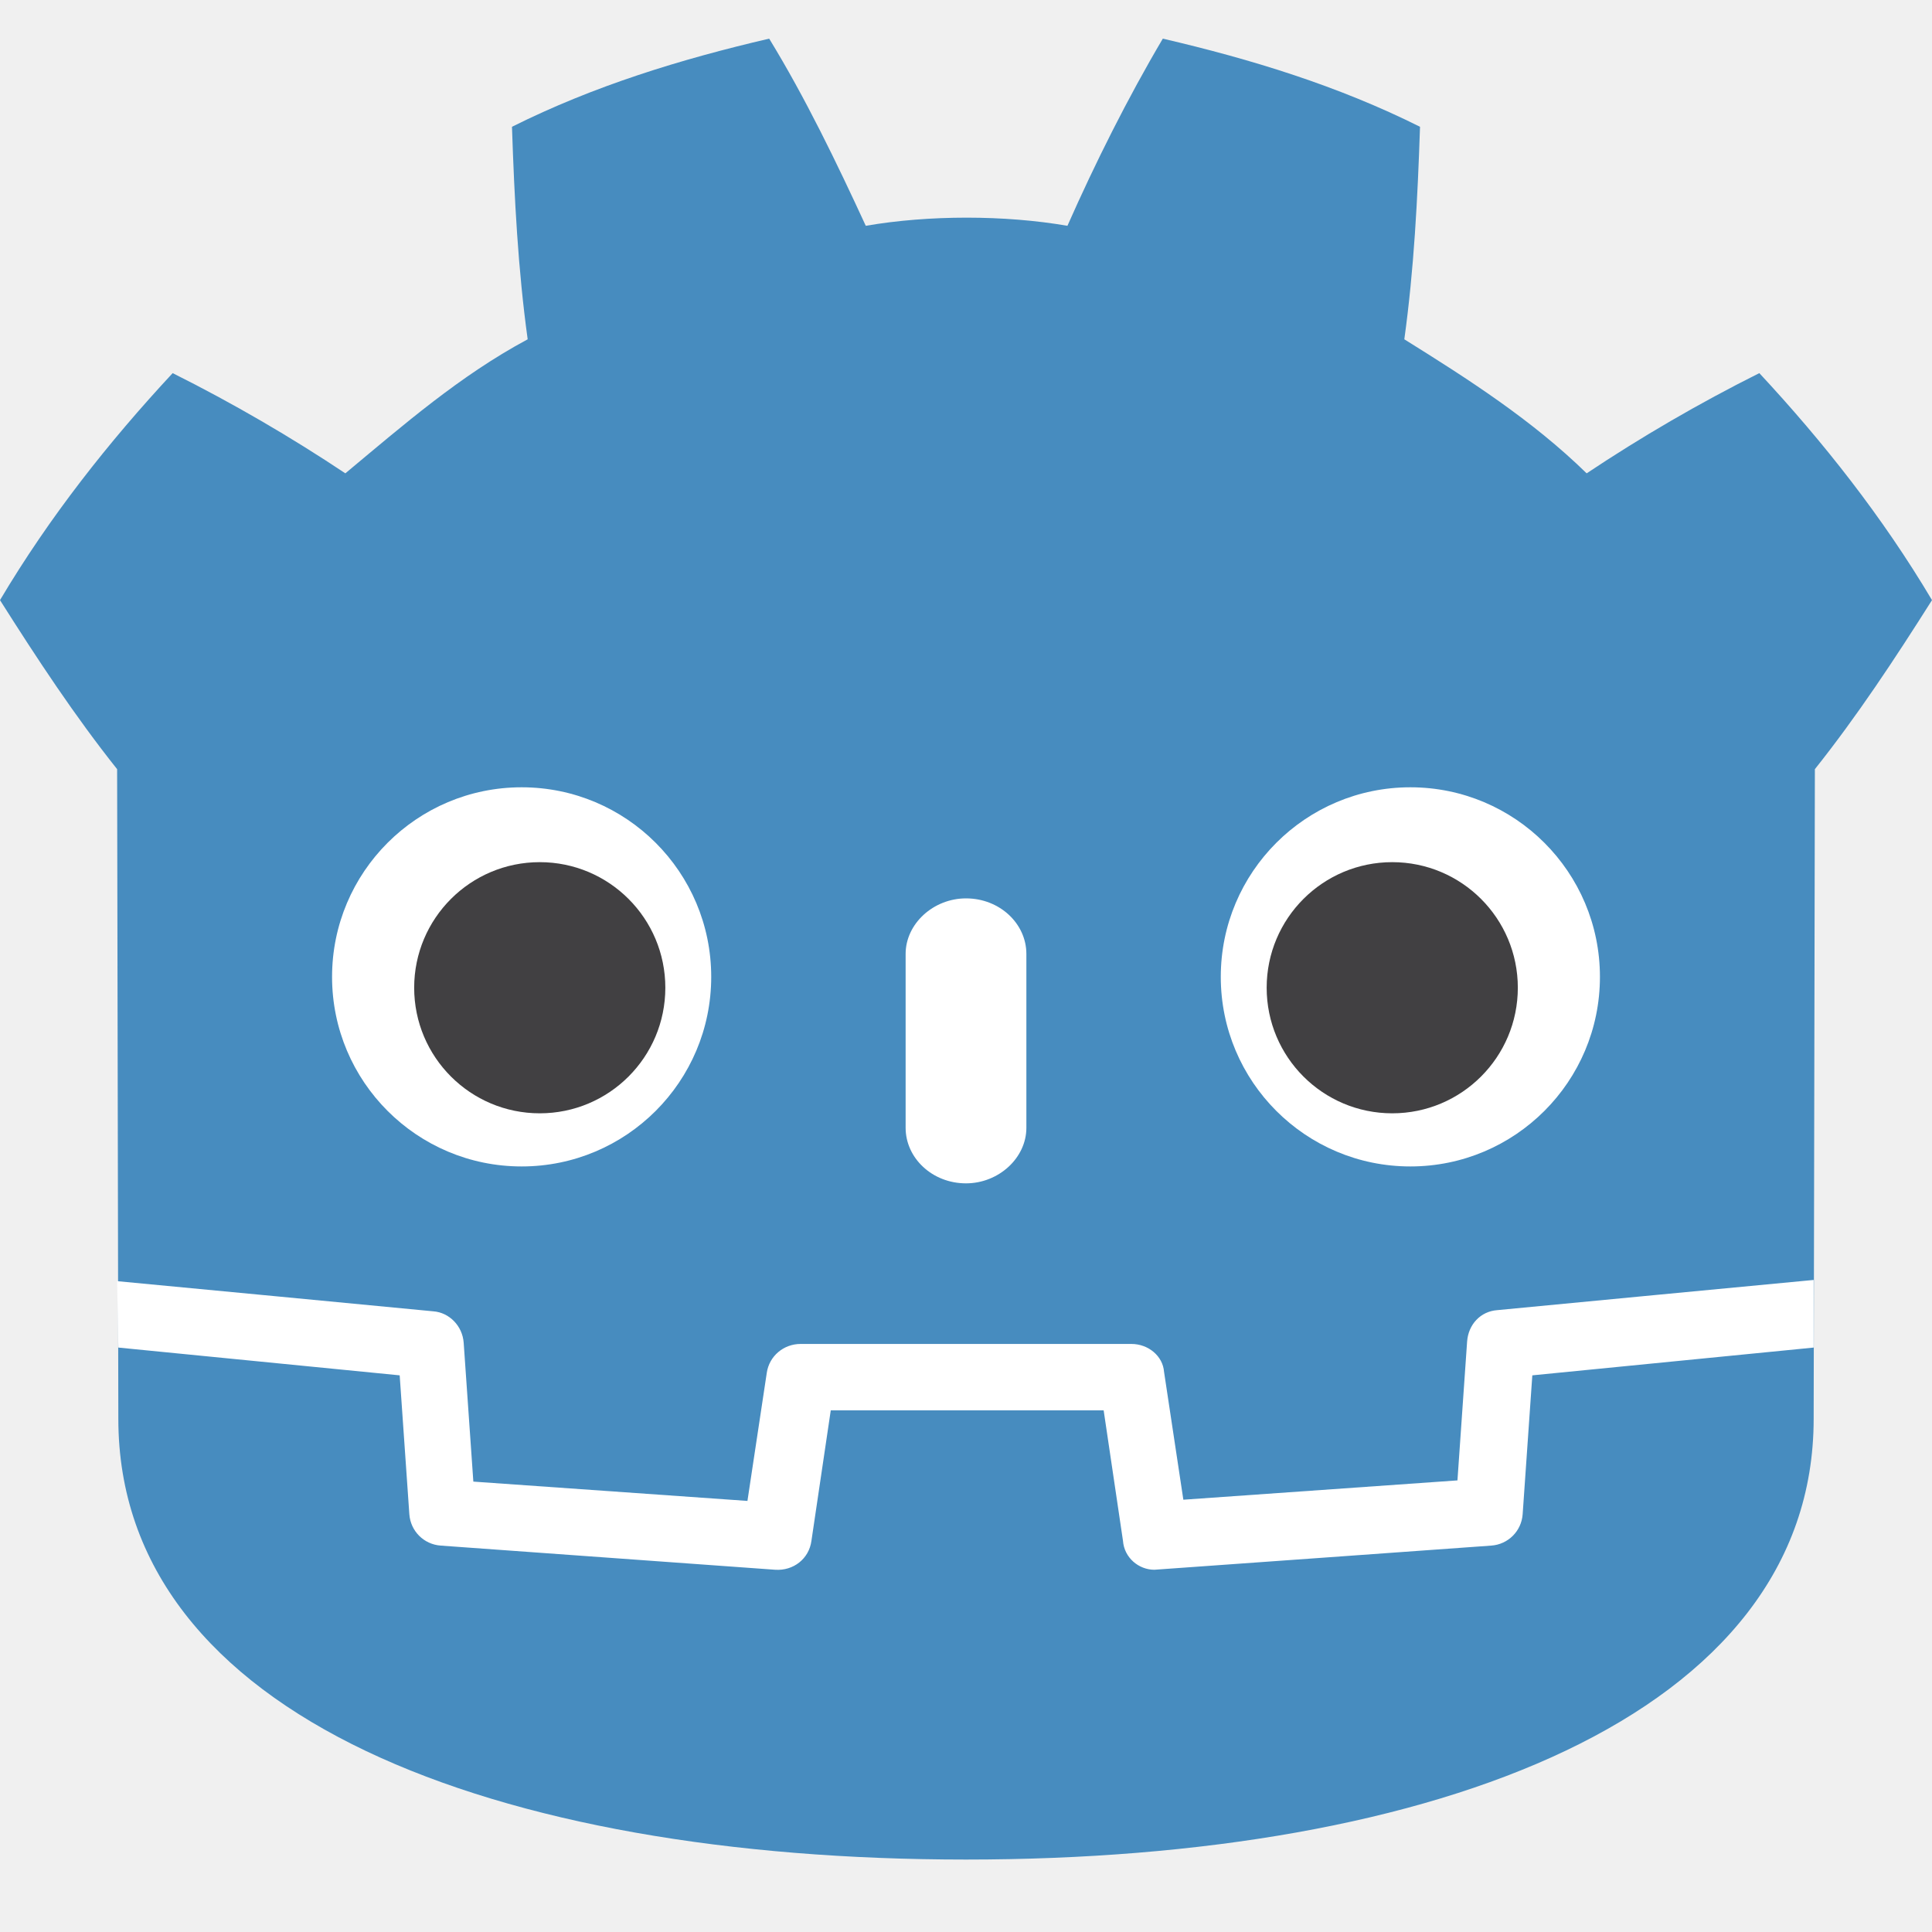
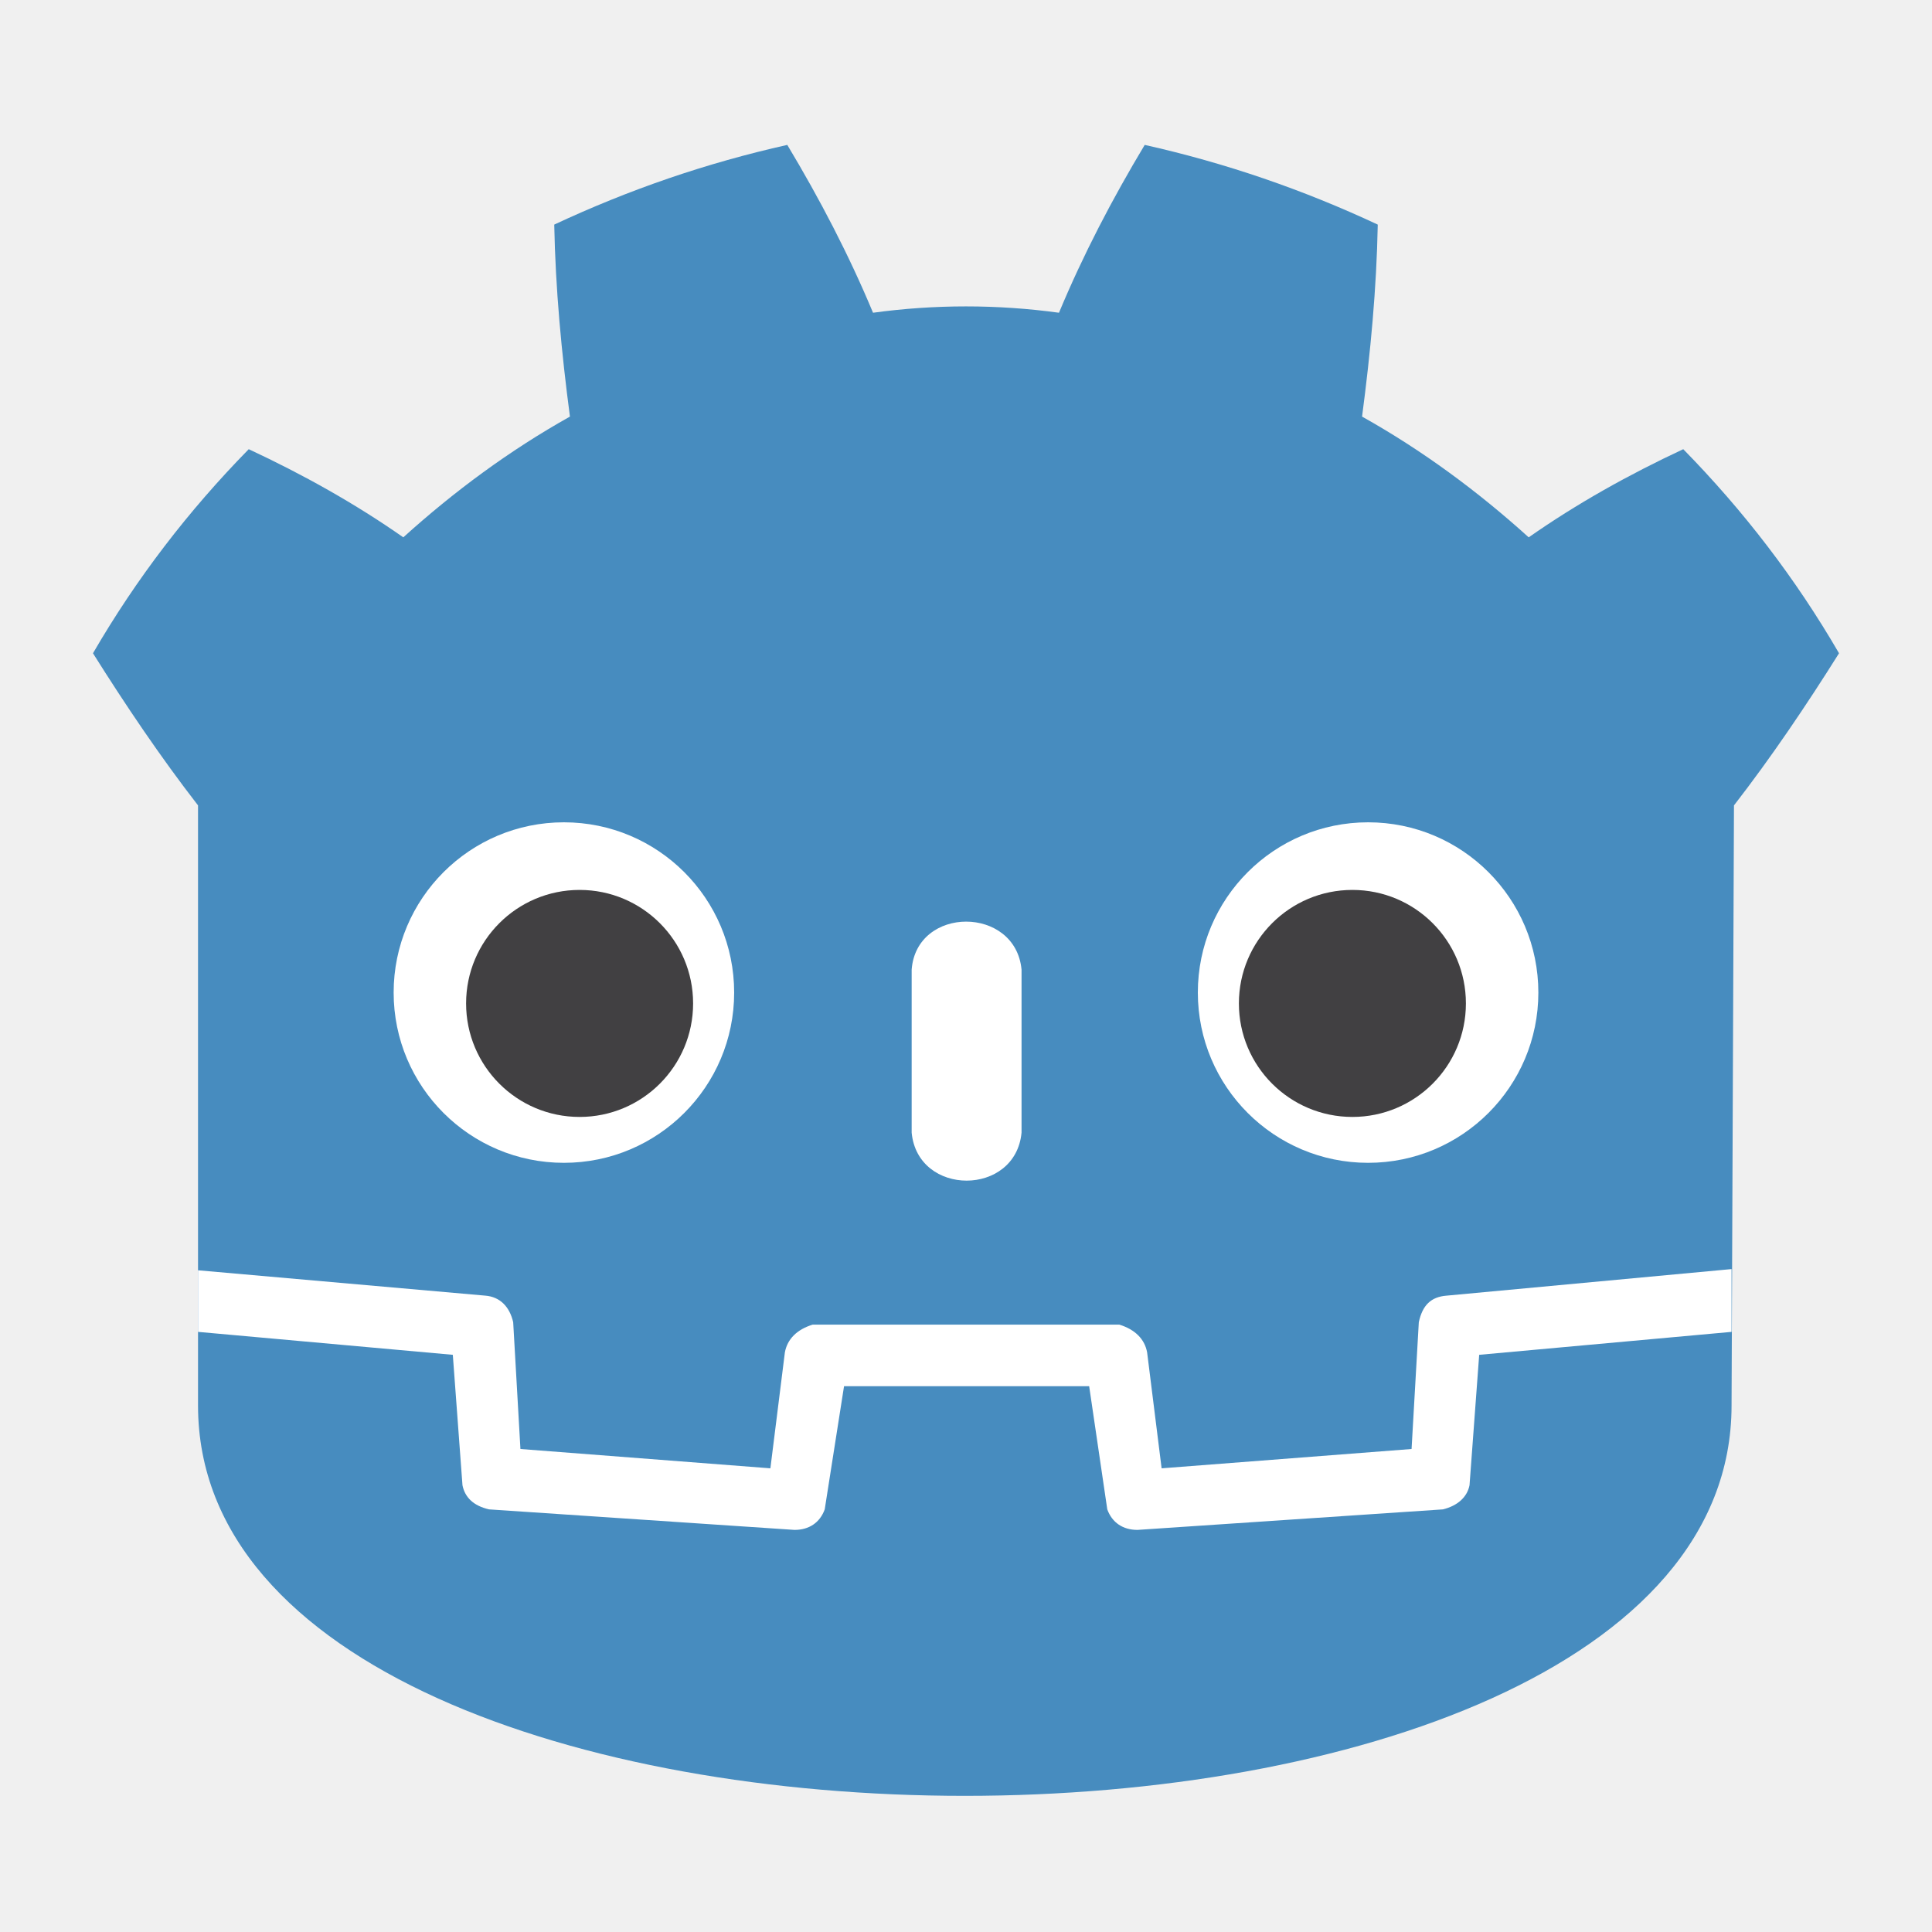
<svg xmlns="http://www.w3.org/2000/svg" height="16" viewBox="0 0 16 16" width="16" version="1.1" id="application_icon">
  <defs id="base_definitions" />
  <g id="base_layer">
-     <path id="head" d="M 6.37,0.32 C 5.64,0.49 4.92,0.71 4.24,1.05 4.26,1.65 4.29,2.23 4.37,2.81 3.81,3.11 3.34,3.52 2.86,3.92 2.41,3.62 1.93,3.34 1.43,3.09 0.9,3.66 0.41,4.28 0,4.97 c 0.31,0.49 0.62,0.96 0.97,1.4 0,0 0.01,5.32 0.01,5.38 0,2.47 3.13,3.65 7.02,3.65 3.89,-0 7.02,-1.19 7.02,-3.65 0,-0.06 0.01,-5.38 0.01,-5.38 C 15.38,5.93 15.69,5.46 16,4.97 15.59,4.28 15.1,3.66 14.57,3.09 14.07,3.34 13.59,3.62 13.14,3.92 12.69,3.48 12.16,3.14 11.63,2.81 11.71,2.23 11.74,1.65 11.76,1.05 11.08,0.71 10.36,0.49 9.63,0.32 9.34,0.81 9.07,1.35 8.84,1.87 c -0.52,-0.09 -1.15,-0.09 -1.67,0 C 6.93,1.35 6.67,0.81 6.37,0.32 Z" fill="#478cbf" />
-     <circle id="eye_l" cx="4.32" cy="8.09" fill="#ffffff" r="1.57" />
-     <circle id="eye_r" cx="11.68" cy="8.09" fill="#ffffff" r="1.57" />
-     <path d="m 8,9.8 c -0.28,0 -0.5,-0.21 -0.5,-0.46 v -1.44 c 0,-0.25 0.23,-0.46 0.5,-0.46 0.28,0 0.5,0.21 0.5,0.46 v 1.44 c 0,0.25 -0.23,0.46 -0.5,0.46" fill="#ffffff" id="nose" />
-     <path id="mouth" d="m 0.98,11.16 2.33,0.23 0.08,1.15 c 0.01,0.14 0.12,0.25 0.26,0.26 L 6.42,13 c 0.15,0.01 0.28,-0.09 0.3,-0.24 l 0.16,-1.08 h 2.26 l 0.16,1.08 C 9.31,12.9 9.43,13 9.56,13 c 0.01,0 2.79,-0.2 2.79,-0.2 0.14,-0.01 0.25,-0.12 0.26,-0.26 l 0.08,-1.15 2.33,-0.23 v -0.56 c -0.01,0 -2.62,0.25 -2.62,0.25 -0.14,0.01 -0.24,0.12 -0.25,0.26 l -0.08,1.15 -2.27,0.16 -0.16,-1.06 C 9.63,11.23 9.51,11.13 9.37,11.13 H 6.63 c -0.14,0 -0.26,0.1 -0.28,0.24 l -0.16,1.06 -2.27,-0.16 -0.08,-1.15 c -0.01,-0.14 -0.12,-0.25 -0.25,-0.26 0,0 -2.61,-0.25 -2.62,-0.25 z" fill="#ffffff" />
-     <circle id="pupil_l" cx="4.47" cy="8.18" r="1.04" fill="#414042" />
-     <circle id="pupil_r" cx="11.53" cy="8.18" r="1.04" fill="#414042" />
+     <path id="head" d="M 6.52,1.2 C 5.85,1.35 5.21,1.57 4.59,1.86 4.6,2.39 4.65,2.92 4.72,3.45 4.22,3.73 3.76,4.07 3.34,4.45 2.94,4.17 2.51,3.93 2.06,3.72 1.56,4.23 1.13,4.79 0.77,5.41 1.04,5.84 1.33,6.27 1.64,6.67 v 4.97 c 0,4.31 12.7,4.31 12.7,0 L 14.36,6.67 C 14.67,6.27 14.96,5.84 15.23,5.41 14.87,4.79 14.44,4.23 13.94,3.72 13.49,3.93 13.06,4.17 12.66,4.45 12.24,4.07 11.78,3.73 11.28,3.45 11.35,2.92 11.4,2.39 11.41,1.86 10.79,1.57 10.15,1.35 9.48,1.2 9.21,1.65 8.97,2.11 8.77,2.59 8.26,2.52 7.74,2.52 7.23,2.59 7.03,2.11 6.79,1.65 6.52,1.2 Z" fill="#478cbf" />
+     <circle id="eye_l" cx="4.67" cy="8.22" fill="#ffffff" r="1.41" />
+     <circle id="eye_r" cx="11.33" cy="8.22" fill="#ffffff" r="1.41" />
+     <path d="m 7.55,9.38 c 0.05,0.53 0.86,0.53 0.91,0 V 8.03 C 8.41,7.5 7.59,7.5 7.55,8.03 Z" fill="#ffffff" id="nose" />
+     <path id="mouth" d="m 1.64,10.52 v 0.51 l 2.11,0.19 0.08,1.08 c 0.02,0.1 0.09,0.17 0.22,0.2 l 2.53,0.17 c 0.12,0 0.21,-0.06 0.25,-0.17 l 0.16,-1.02 h 2.03 l 0.15,1.02 c 0.04,0.11 0.13,0.17 0.25,0.17 l 2.53,-0.17 c 0.12,-0.03 0.2,-0.1 0.22,-0.2 l 0.08,-1.08 2.09,-0.19 v -0.52 l -2.36,0.22 c -0.13,0.01 -0.2,0.08 -0.23,0.22 L 11.69,12 9.62,12.16 9.5,11.2 C 9.48,11.09 9.4,11.01 9.27,10.97 H 6.73 C 6.6,11.01 6.52,11.09 6.5,11.2 L 6.38,12.16 4.31,12 4.25,10.95 C 4.22,10.82 4.14,10.74 4.02,10.73 Z" fill="#ffffff" />
+     <circle id="pupil_l" cx="4.8" cy="8.31" r="0.94" fill="#414042" />
+     <circle id="pupil_r" cx="11.2" cy="8.31" r="0.94" fill="#414042" />
  </g>
</svg>
